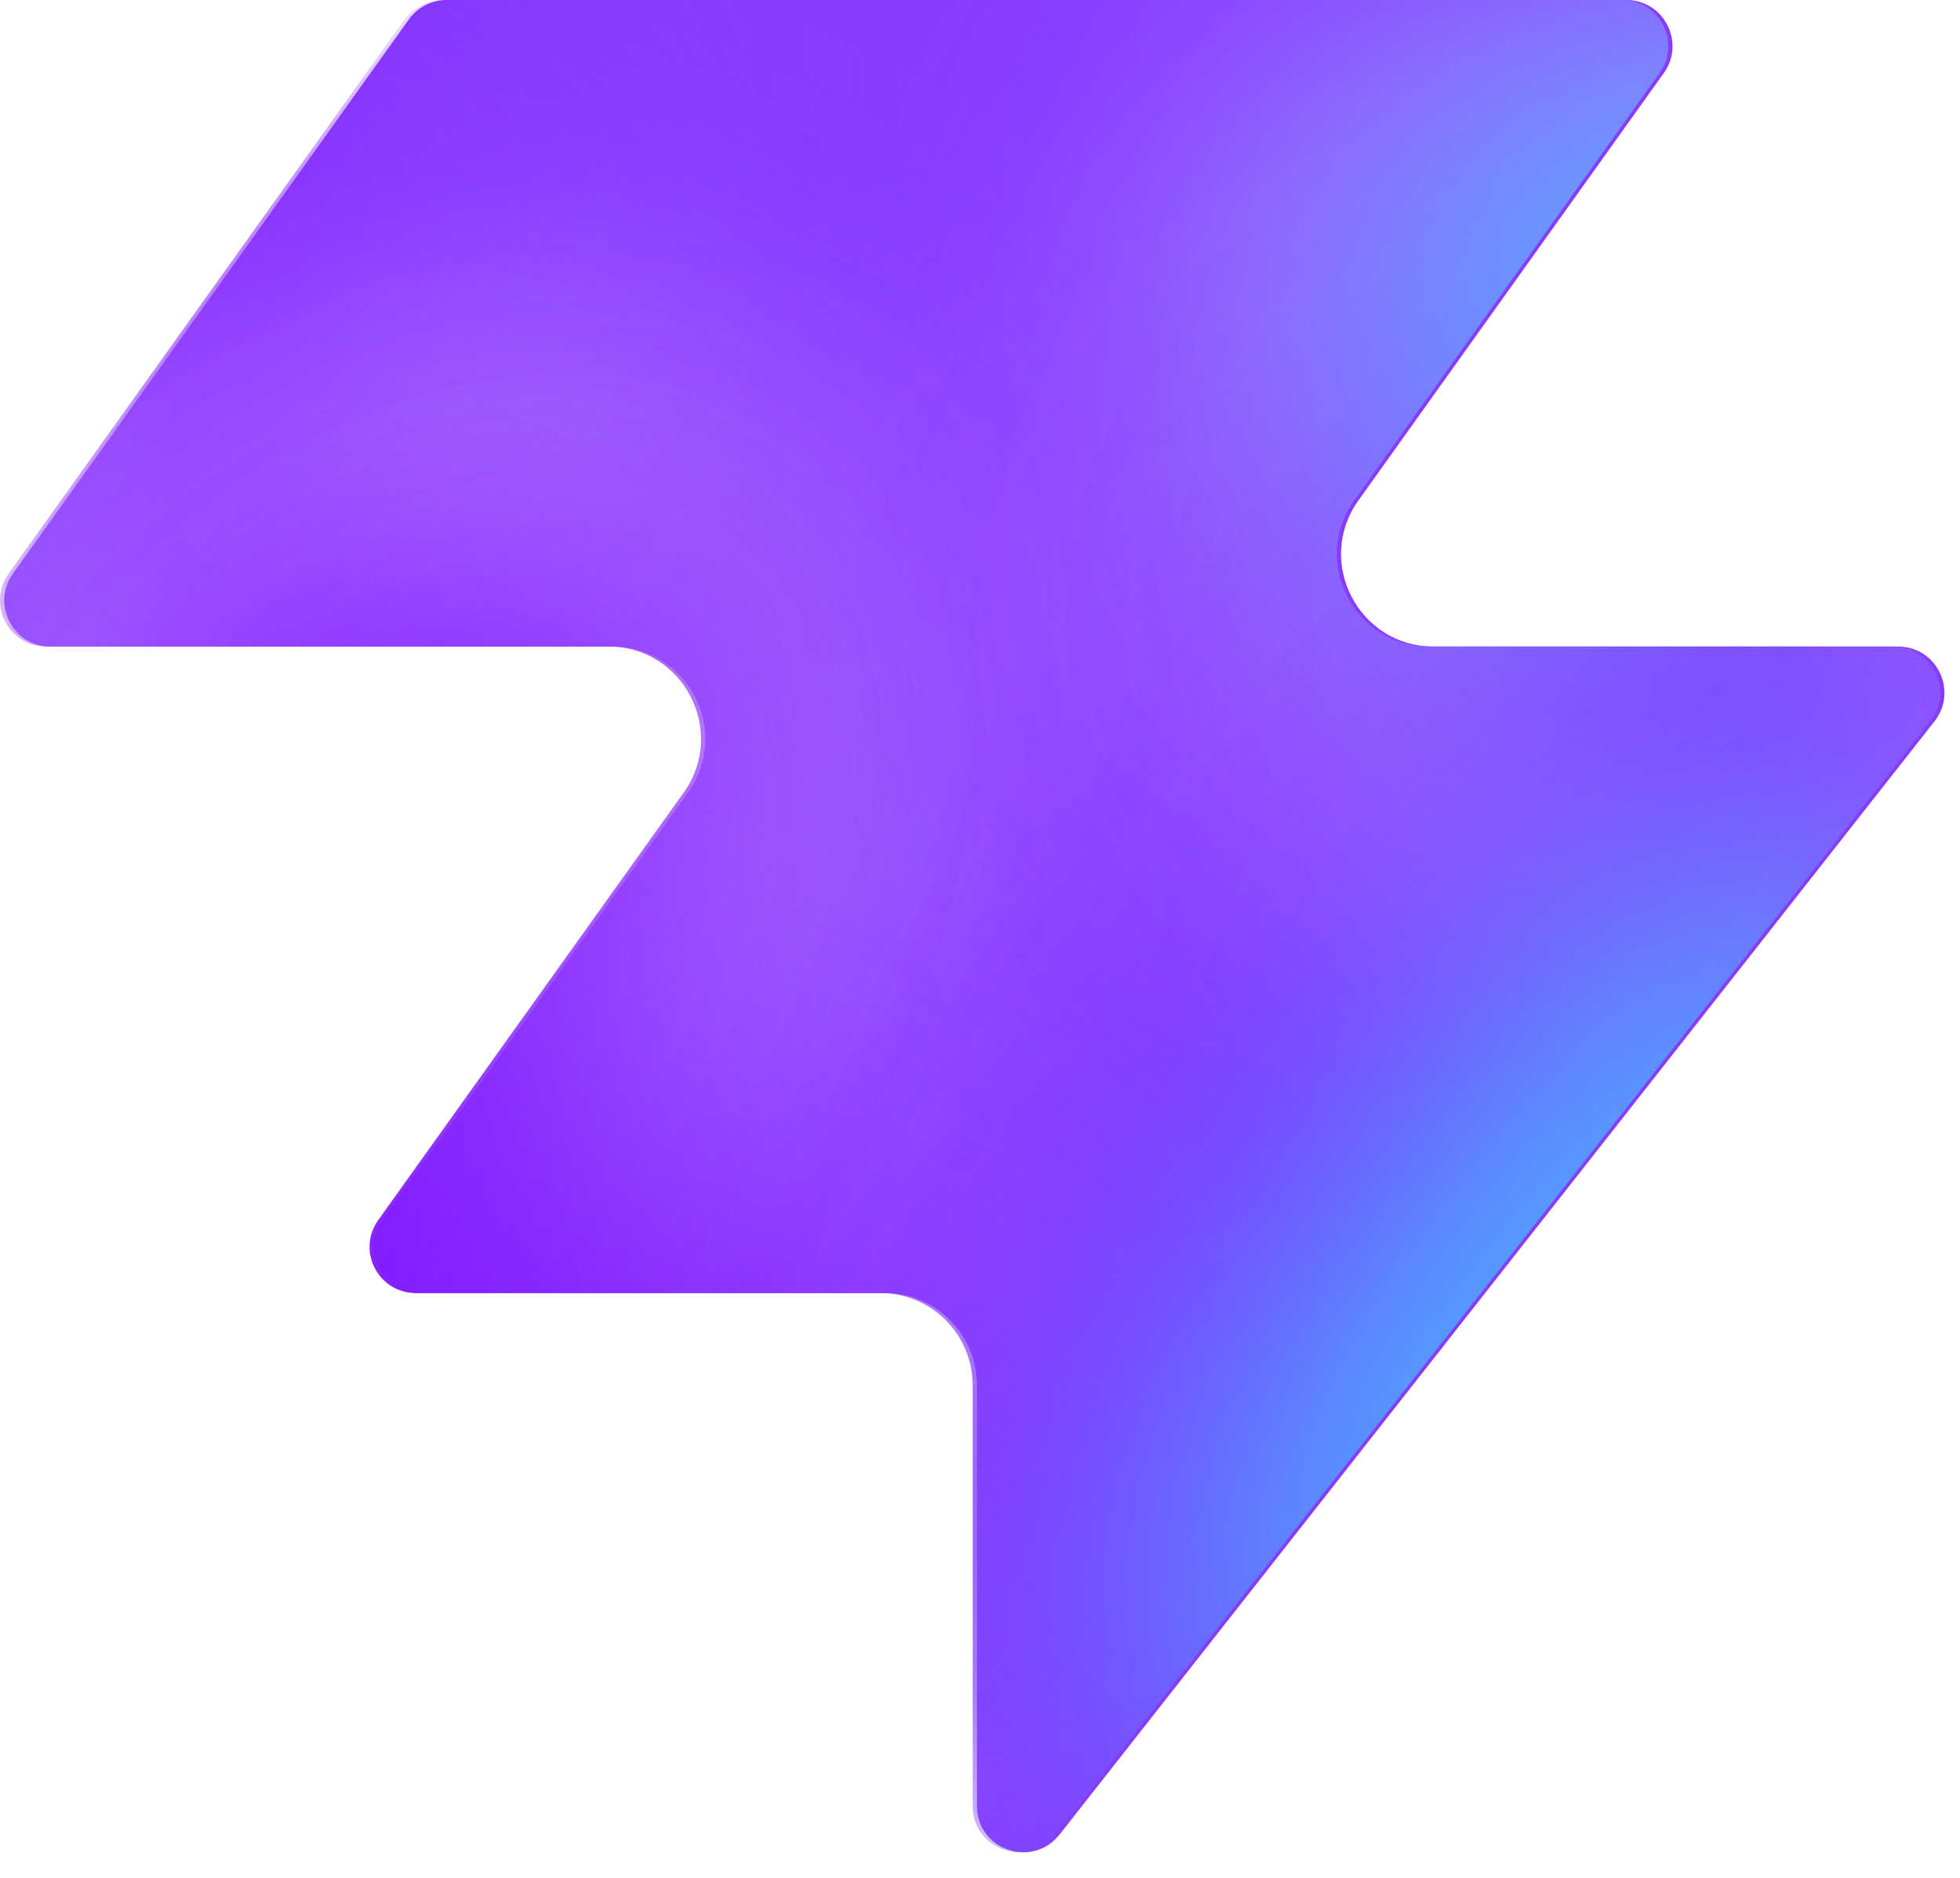
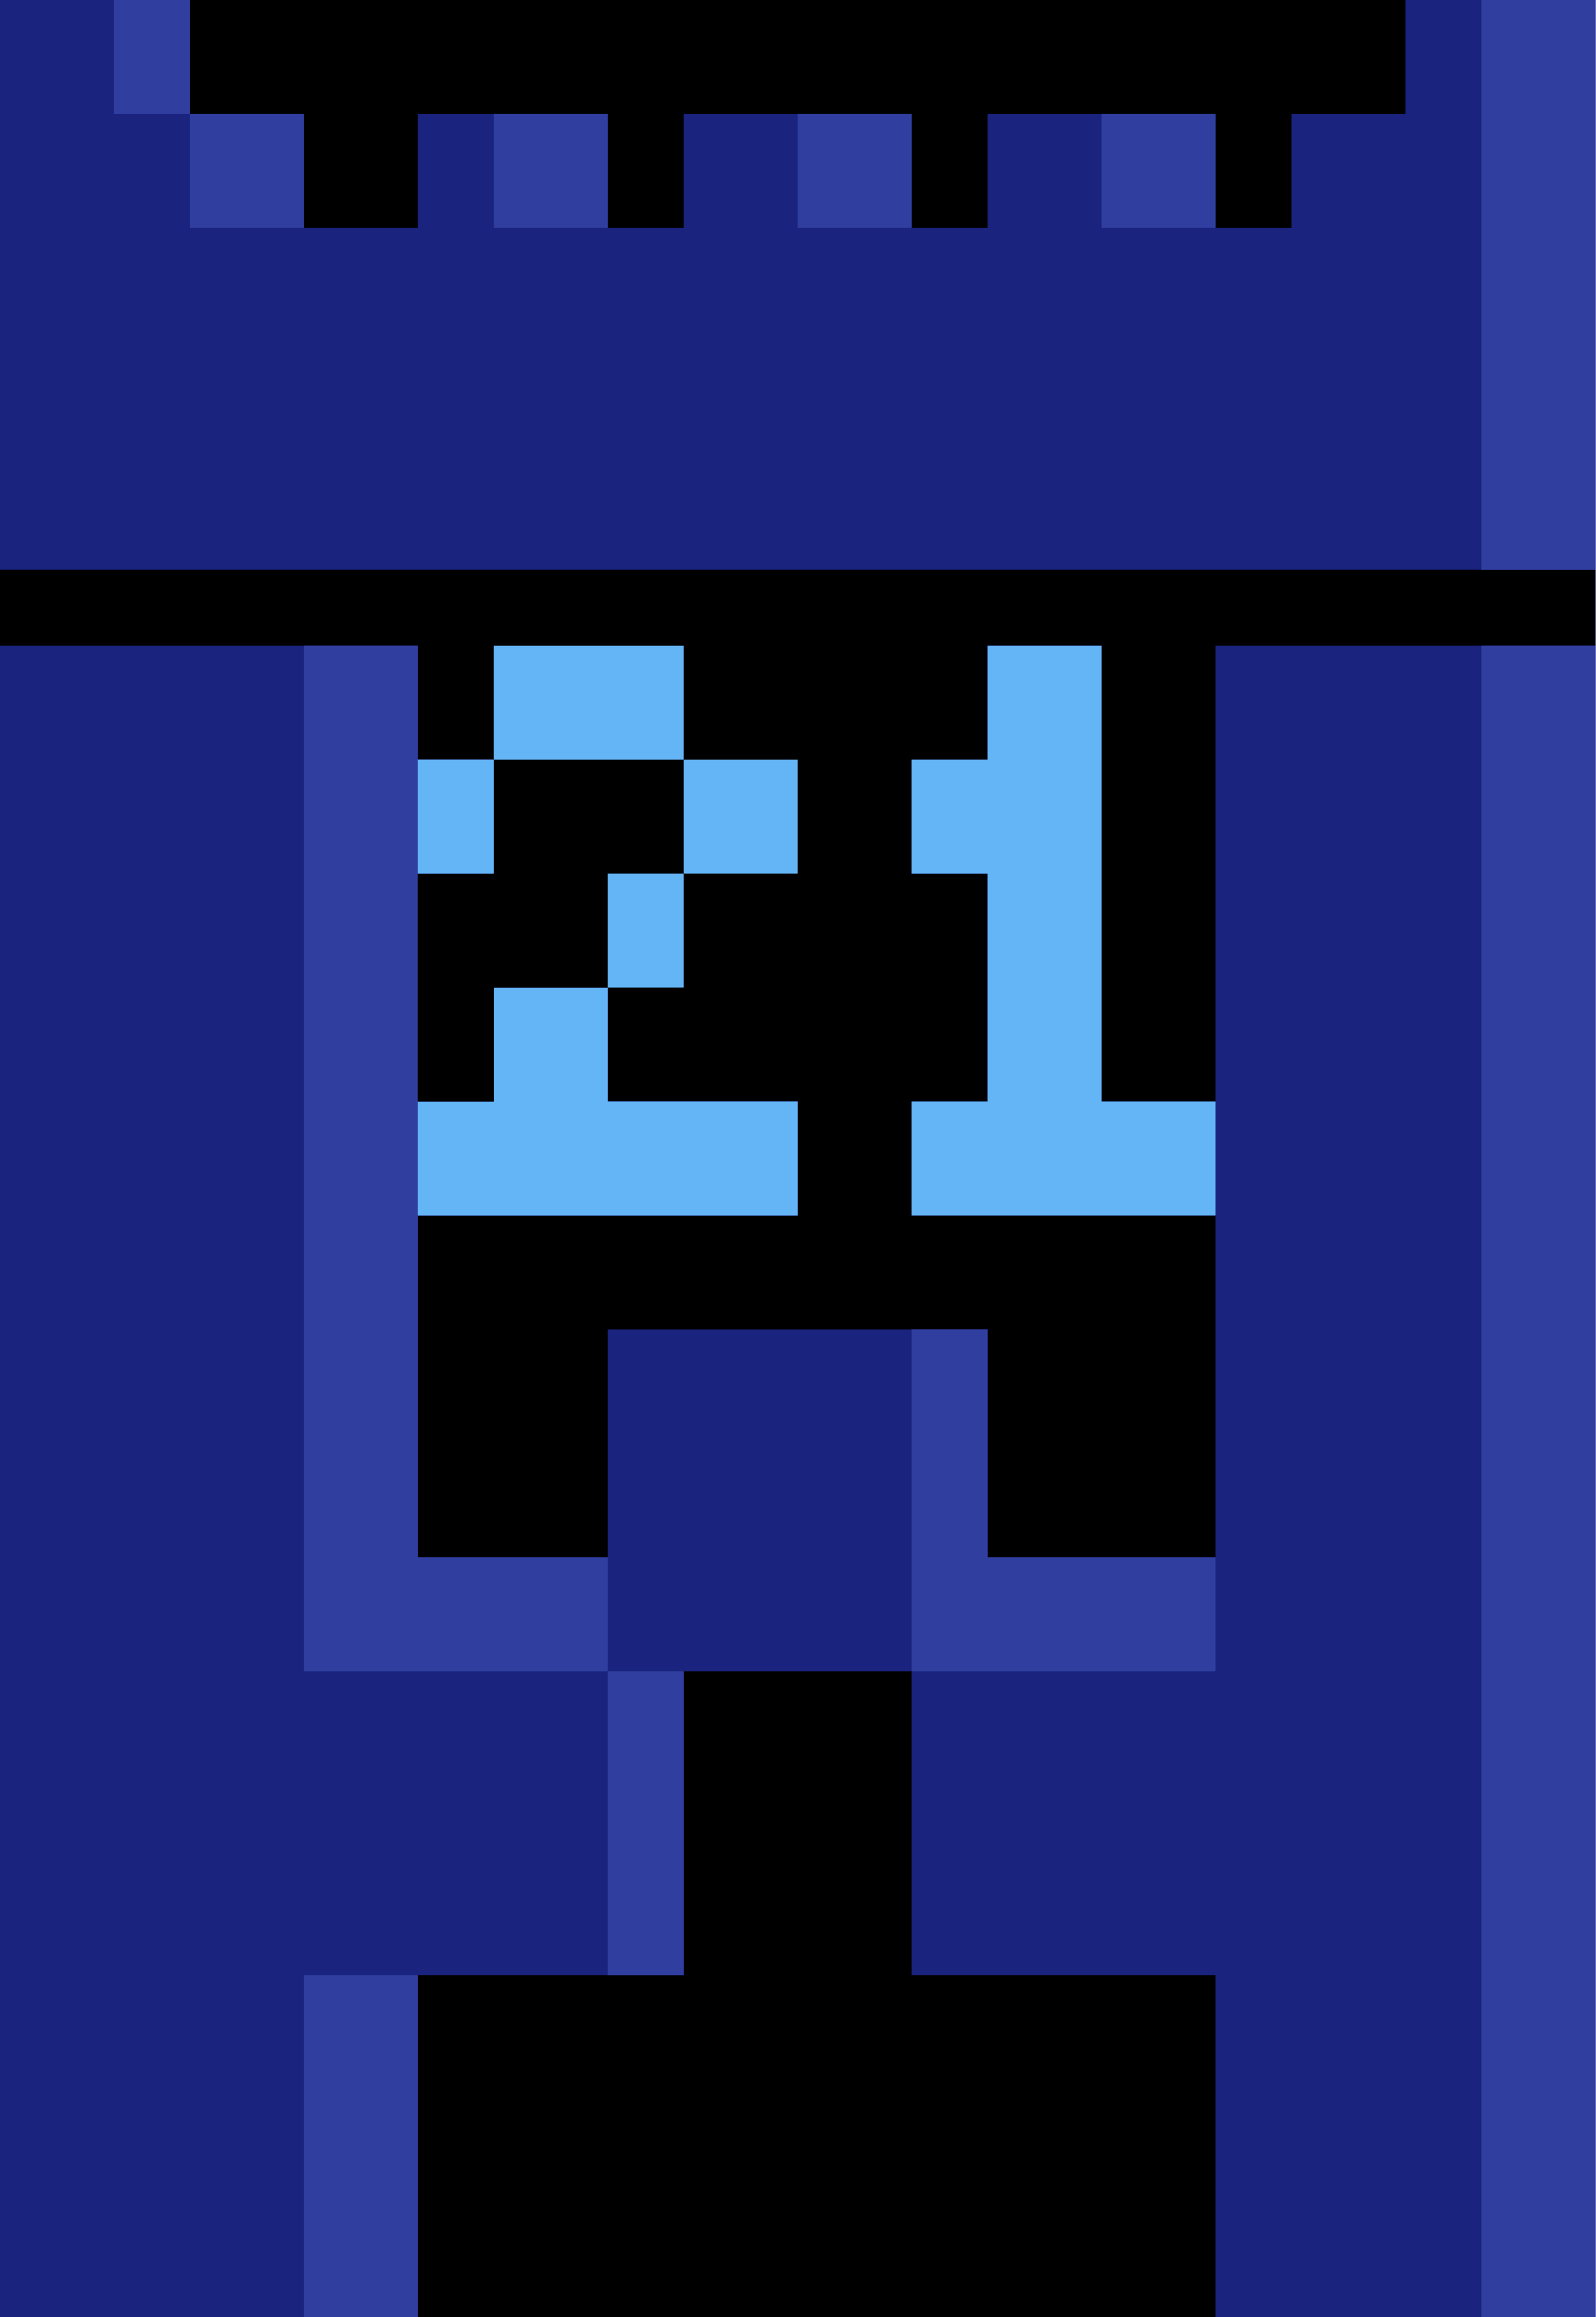
- <svg xmlns="http://www.w3.org/2000/svg" width="48" height="46" fill="none" viewBox="0 0 48 46">
-   <path fill="#863bff" d="M25.946 44.938c-.664.845-2.021.375-2.021-.698V33.937a2.26 2.26 0 0 0-2.262-2.262H10.287c-.92 0-1.456-1.04-.92-1.788l7.48-10.471c1.07-1.497 0-3.578-1.842-3.578H1.237c-.92 0-1.456-1.04-.92-1.788L10.013.474c.214-.297.556-.474.92-.474h28.894c.92 0 1.456 1.04.92 1.788l-7.48 10.471c-1.07 1.498 0 3.579 1.842 3.579h11.377c.943 0 1.473 1.088.89 1.83L25.947 44.94z" style="fill:#863bff;fill:color(display-p3 .525 .23 1);fill-opacity:1" />
-   <mask id="a" width="48" height="46" x="0" y="0" maskUnits="userSpaceOnUse" style="mask-type:alpha">
-     <path fill="#000" d="M25.842 44.938c-.664.844-2.021.375-2.021-.698V33.937a2.26 2.26 0 0 0-2.262-2.262H10.183c-.92 0-1.456-1.04-.92-1.788l7.48-10.471c1.07-1.498 0-3.579-1.842-3.579H1.133c-.92 0-1.456-1.04-.92-1.787L9.91.473c.214-.297.556-.474.92-.474h28.894c.92 0 1.456 1.04.92 1.788l-7.48 10.471c-1.07 1.498 0 3.578 1.842 3.578h11.377c.943 0 1.473 1.088.89 1.832L25.843 44.94z" style="fill:#000;fill-opacity:1" />
-   </mask>
-   <g mask="url(#a)">
-     <g filter="url(#b)">
-       <ellipse cx="5.508" cy="14.704" fill="#ede6ff" rx="5.508" ry="14.704" style="fill:#ede6ff;fill:color(display-p3 .927 .903 1);fill-opacity:1" transform="matrix(.00324 1 1 -.00324 -4.47 31.516)" />
-     </g>
-     <g filter="url(#c)">
-       <ellipse cx="10.399" cy="29.851" fill="#ede6ff" rx="10.399" ry="29.851" style="fill:#ede6ff;fill:color(display-p3 .927 .903 1);fill-opacity:1" transform="matrix(.00324 1 1 -.00324 -39.328 7.883)" />
-     </g>
-     <g filter="url(#d)">
-       <ellipse cx="5.508" cy="30.487" fill="#7e14ff" rx="5.508" ry="30.487" style="fill:#7e14ff;fill:color(display-p3 .492 .077 1);fill-opacity:1" transform="rotate(89.814 -25.913 -14.639)scale(1 -1)" />
-     </g>
-     <g filter="url(#e)">
-       <ellipse cx="5.508" cy="30.599" fill="#7e14ff" rx="5.508" ry="30.599" style="fill:#7e14ff;fill:color(display-p3 .492 .077 1);fill-opacity:1" transform="rotate(89.814 -32.644 -3.334)scale(1 -1)" />
-     </g>
-     <g filter="url(#f)">
-       <ellipse cx="5.508" cy="30.599" fill="#7e14ff" rx="5.508" ry="30.599" style="fill:#7e14ff;fill:color(display-p3 .492 .077 1);fill-opacity:1" transform="matrix(.00324 1 1 -.00324 -34.34 30.47)" />
-     </g>
-     <g filter="url(#g)">
-       <ellipse cx="14.072" cy="22.078" fill="#ede6ff" rx="14.072" ry="22.078" style="fill:#ede6ff;fill:color(display-p3 .927 .903 1);fill-opacity:1" transform="rotate(93.35 24.506 48.493)scale(-1 1)" />
-     </g>
-     <g filter="url(#h)">
-       <ellipse cx="3.47" cy="21.501" fill="#7e14ff" rx="3.47" ry="21.501" style="fill:#7e14ff;fill:color(display-p3 .492 .077 1);fill-opacity:1" transform="rotate(89.009 28.708 47.59)scale(-1 1)" />
-     </g>
-     <g filter="url(#i)">
-       <ellipse cx="3.47" cy="21.501" fill="#7e14ff" rx="3.47" ry="21.501" style="fill:#7e14ff;fill:color(display-p3 .492 .077 1);fill-opacity:1" transform="rotate(89.009 28.708 47.59)scale(-1 1)" />
-     </g>
-     <g filter="url(#j)">
-       <ellipse cx=".387" cy="8.972" fill="#7e14ff" rx="4.407" ry="29.108" style="fill:#7e14ff;fill:color(display-p3 .492 .077 1);fill-opacity:1" transform="rotate(39.51 .387 8.972)" />
-     </g>
-     <g filter="url(#k)">
-       <ellipse cx="47.523" cy="-6.092" fill="#7e14ff" rx="4.407" ry="29.108" style="fill:#7e14ff;fill:color(display-p3 .492 .077 1);fill-opacity:1" transform="rotate(37.892 47.523 -6.092)" />
-     </g>
-     <g filter="url(#l)">
-       <ellipse cx="41.412" cy="6.333" fill="#47bfff" rx="5.971" ry="9.665" style="fill:#47bfff;fill:color(display-p3 .28 .748 1);fill-opacity:1" transform="rotate(37.892 41.412 6.333)" />
-     </g>
-     <g filter="url(#m)">
-       <ellipse cx="-1.879" cy="38.332" fill="#7e14ff" rx="4.407" ry="29.108" style="fill:#7e14ff;fill:color(display-p3 .492 .077 1);fill-opacity:1" transform="rotate(37.892 -1.88 38.332)" />
-     </g>
-     <g filter="url(#n)">
-       <ellipse cx="-1.879" cy="38.332" fill="#7e14ff" rx="4.407" ry="29.108" style="fill:#7e14ff;fill:color(display-p3 .492 .077 1);fill-opacity:1" transform="rotate(37.892 -1.88 38.332)" />
-     </g>
-     <g filter="url(#o)">
-       <ellipse cx="35.651" cy="29.907" fill="#7e14ff" rx="4.407" ry="29.108" style="fill:#7e14ff;fill:color(display-p3 .492 .077 1);fill-opacity:1" transform="rotate(37.892 35.651 29.907)" />
-     </g>
-     <g filter="url(#p)">
-       <ellipse cx="38.418" cy="32.4" fill="#47bfff" rx="5.971" ry="15.297" style="fill:#47bfff;fill:color(display-p3 .28 .748 1);fill-opacity:1" transform="rotate(37.892 38.418 32.4)" />
-     </g>
-   </g>
-   <defs>
-     <filter id="b" width="60.045" height="41.654" x="-19.77" y="16.149" color-interpolation-filters="sRGB" filterUnits="userSpaceOnUse">
-       <feFlood flood-opacity="0" result="BackgroundImageFix" />
-       <feBlend in="SourceGraphic" in2="BackgroundImageFix" result="shape" />
-       <feGaussianBlur result="effect1_foregroundBlur_2002_17158" stdDeviation="7.659" />
-     </filter>
-     <filter id="c" width="90.34" height="51.437" x="-54.613" y="-7.533" color-interpolation-filters="sRGB" filterUnits="userSpaceOnUse">
-       <feFlood flood-opacity="0" result="BackgroundImageFix" />
-       <feBlend in="SourceGraphic" in2="BackgroundImageFix" result="shape" />
-       <feGaussianBlur result="effect1_foregroundBlur_2002_17158" stdDeviation="7.659" />
-     </filter>
-     <filter id="d" width="79.355" height="29.4" x="-49.64" y="2.03" color-interpolation-filters="sRGB" filterUnits="userSpaceOnUse">
-       <feFlood flood-opacity="0" result="BackgroundImageFix" />
-       <feBlend in="SourceGraphic" in2="BackgroundImageFix" result="shape" />
-       <feGaussianBlur result="effect1_foregroundBlur_2002_17158" stdDeviation="4.596" />
-     </filter>
-     <filter id="e" width="79.579" height="29.4" x="-45.045" y="20.029" color-interpolation-filters="sRGB" filterUnits="userSpaceOnUse">
-       <feFlood flood-opacity="0" result="BackgroundImageFix" />
-       <feBlend in="SourceGraphic" in2="BackgroundImageFix" result="shape" />
-       <feGaussianBlur result="effect1_foregroundBlur_2002_17158" stdDeviation="4.596" />
-     </filter>
-     <filter id="f" width="79.579" height="29.4" x="-43.513" y="21.178" color-interpolation-filters="sRGB" filterUnits="userSpaceOnUse">
-       <feFlood flood-opacity="0" result="BackgroundImageFix" />
-       <feBlend in="SourceGraphic" in2="BackgroundImageFix" result="shape" />
-       <feGaussianBlur result="effect1_foregroundBlur_2002_17158" stdDeviation="4.596" />
-     </filter>
-     <filter id="g" width="74.749" height="58.852" x="15.756" y="-17.901" color-interpolation-filters="sRGB" filterUnits="userSpaceOnUse">
-       <feFlood flood-opacity="0" result="BackgroundImageFix" />
-       <feBlend in="SourceGraphic" in2="BackgroundImageFix" result="shape" />
-       <feGaussianBlur result="effect1_foregroundBlur_2002_17158" stdDeviation="7.659" />
-     </filter>
-     <filter id="h" width="61.377" height="25.362" x="23.548" y="2.284" color-interpolation-filters="sRGB" filterUnits="userSpaceOnUse">
-       <feFlood flood-opacity="0" result="BackgroundImageFix" />
-       <feBlend in="SourceGraphic" in2="BackgroundImageFix" result="shape" />
-       <feGaussianBlur result="effect1_foregroundBlur_2002_17158" stdDeviation="4.596" />
-     </filter>
-     <filter id="i" width="61.377" height="25.362" x="23.548" y="2.284" color-interpolation-filters="sRGB" filterUnits="userSpaceOnUse">
-       <feFlood flood-opacity="0" result="BackgroundImageFix" />
-       <feBlend in="SourceGraphic" in2="BackgroundImageFix" result="shape" />
-       <feGaussianBlur result="effect1_foregroundBlur_2002_17158" stdDeviation="4.596" />
-     </filter>
-     <filter id="j" width="56.045" height="63.649" x="-27.636" y="-22.853" color-interpolation-filters="sRGB" filterUnits="userSpaceOnUse">
-       <feFlood flood-opacity="0" result="BackgroundImageFix" />
-       <feBlend in="SourceGraphic" in2="BackgroundImageFix" result="shape" />
-       <feGaussianBlur result="effect1_foregroundBlur_2002_17158" stdDeviation="4.596" />
-     </filter>
-     <filter id="k" width="54.814" height="64.646" x="20.116" y="-38.415" color-interpolation-filters="sRGB" filterUnits="userSpaceOnUse">
-       <feFlood flood-opacity="0" result="BackgroundImageFix" />
-       <feBlend in="SourceGraphic" in2="BackgroundImageFix" result="shape" />
-       <feGaussianBlur result="effect1_foregroundBlur_2002_17158" stdDeviation="4.596" />
-     </filter>
-     <filter id="l" width="33.541" height="35.313" x="24.641" y="-11.323" color-interpolation-filters="sRGB" filterUnits="userSpaceOnUse">
-       <feFlood flood-opacity="0" result="BackgroundImageFix" />
-       <feBlend in="SourceGraphic" in2="BackgroundImageFix" result="shape" />
-       <feGaussianBlur result="effect1_foregroundBlur_2002_17158" stdDeviation="4.596" />
-     </filter>
-     <filter id="m" width="54.814" height="64.646" x="-29.286" y="6.009" color-interpolation-filters="sRGB" filterUnits="userSpaceOnUse">
-       <feFlood flood-opacity="0" result="BackgroundImageFix" />
-       <feBlend in="SourceGraphic" in2="BackgroundImageFix" result="shape" />
-       <feGaussianBlur result="effect1_foregroundBlur_2002_17158" stdDeviation="4.596" />
-     </filter>
-     <filter id="n" width="54.814" height="64.646" x="-29.286" y="6.009" color-interpolation-filters="sRGB" filterUnits="userSpaceOnUse">
-       <feFlood flood-opacity="0" result="BackgroundImageFix" />
-       <feBlend in="SourceGraphic" in2="BackgroundImageFix" result="shape" />
-       <feGaussianBlur result="effect1_foregroundBlur_2002_17158" stdDeviation="4.596" />
-     </filter>
-     <filter id="o" width="54.814" height="64.646" x="8.244" y="-2.416" color-interpolation-filters="sRGB" filterUnits="userSpaceOnUse">
-       <feFlood flood-opacity="0" result="BackgroundImageFix" />
-       <feBlend in="SourceGraphic" in2="BackgroundImageFix" result="shape" />
-       <feGaussianBlur result="effect1_foregroundBlur_2002_17158" stdDeviation="4.596" />
-     </filter>
-     <filter id="p" width="39.409" height="43.623" x="18.713" y="10.588" color-interpolation-filters="sRGB" filterUnits="userSpaceOnUse">
-       <feFlood flood-opacity="0" result="BackgroundImageFix" />
-       <feBlend in="SourceGraphic" in2="BackgroundImageFix" result="shape" />
-       <feGaussianBlur result="effect1_foregroundBlur_2002_17158" stdDeviation="4.596" />
-     </filter>
-   </defs>
+ <svg xmlns="http://www.w3.org/2000/svg" version="1.1" width="420" height="610">
+   <path d="M0,0 L420,0 L420,610 L0,610 Z " fill="#1A237E" transform="translate(0,0)" />
+   <path d="M0,0 L420,0 L420,170 L320,170 L320,290 L290,290 L290,170 L260,170 L260,200 L240,200 L240,230 L260,230 L260,290 L240,290 L240,320 L320,320 L320,410 L260,410 L260,350 L160,350 L160,410 L110,410 L110,320 L210,320 L210,290 L160,290 L160,260 L130,260 L130,290 L110,290 L110,230 L130,230 L130,200 L110,200 L110,170 L0,170 Z " fill="#1A237E" transform="translate(0,0)" />
+   <path d="M0,0 L30,0 L30,120 L60,120 L60,0 L160,0 L160,440 L60,440 L60,350 L-20,350 L-20,180 L0,180 L0,240 L60,240 L60,150 L-20,150 L-20,120 L0,120 L0,60 L-20,60 L-20,30 L0,30 Z " fill="#1A237E" transform="translate(260,170)" />
+   <path d="M0,0 L420,0 L420,20 L320,20 L320,140 L290,140 L290,20 L260,20 L260,50 L240,50 L240,80 L260,80 L260,140 L240,140 L240,170 L320,170 L320,260 L260,260 L260,200 L160,200 L160,260 L110,260 L110,170 L210,170 L210,140 L160,140 L160,110 L130,110 L130,140 L110,140 L110,80 L130,80 L130,50 L110,50 L110,20 L0,20 Z " fill="#000000" transform="translate(0,150)" />
+   <path d="M0,0 L60,0 L60,80 L140,80 L140,170 L-70,170 L-70,80 L0,80 Z " fill="#000000" transform="translate(180,440)" />
+   <path d="M0,0 L30,0 L30,30 L50,30 L50,60 L30,60 L30,120 L50,120 L50,90 L80,90 L80,120 L130,120 L130,150 L30,150 L30,240 L80,240 L80,270 L0,270 Z " fill="#303F9F" transform="translate(80,170)" />
+   <path d="M0,0 L30,0 L30,440 L0,440 Z " fill="#303F9F" transform="translate(390,170)" />
+   <path d="M0,0 L320,0 L320,30 L290,30 L290,60 L270,60 L270,30 L210,30 L210,60 L190,60 L190,30 L130,30 L130,60 L110,60 L110,30 L60,30 L60,60 L30,60 L30,30 L0,30 Z " fill="#000000" transform="translate(50,0)" />
+   <path d="M0,0 L30,0 L30,120 L60,120 L60,150 L-20,150 L-20,120 L0,120 L0,60 L-20,60 L-20,30 L0,30 Z " fill="#64B5F6" transform="translate(260,170)" />
+   <path d="M0,0 L30,0 L30,150 L0,150 Z " fill="#303F9F" transform="translate(390,0)" />
+   <path d="M0,0 L30,0 L30,30 L80,30 L80,60 L-20,60 L-20,30 L0,30 Z " fill="#64B5F6" transform="translate(130,260)" />
+   <path d="M0,0 L20,0 L20,60 L80,60 L80,90 L0,90 Z " fill="#303F9F" transform="translate(240,350)" />
+   <path d="M0,0 L50,0 L50,30 L30,30 L30,60 L0,60 L0,90 L-20,90 L-20,30 L0,30 Z " fill="#000000" transform="translate(130,200)" />
+   <path d="M0,0 L30,0 L30,90 L0,90 Z " fill="#303F9F" transform="translate(80,520)" />
+   <path d="M0,0 L20,0 L20,80 L0,80 Z " fill="#303F9F" transform="translate(160,440)" />
+   <path d="M0,0 L50,0 L50,30 L0,30 Z " fill="#64B5F6" transform="translate(130,170)" />
+   <path d="M0,0 L30,0 L30,30 L0,30 Z " fill="#64B5F6" transform="translate(180,200)" />
+   <path d="M0,0 L30,0 L30,30 L0,30 Z " fill="#303F9F" transform="translate(290,30)" />
+   <path d="M0,0 L30,0 L30,30 L0,30 Z " fill="#303F9F" transform="translate(210,30)" />
+   <path d="M0,0 L30,0 L30,30 L0,30 Z " fill="#303F9F" transform="translate(130,30)" />
+   <path d="M0,0 L30,0 L30,30 L0,30 Z " fill="#303F9F" transform="translate(50,30)" />
+   <path d="M0,0 L20,0 L20,30 L0,30 Z " fill="#64B5F6" transform="translate(160,230)" />
+   <path d="M0,0 L20,0 L20,30 L0,30 Z " fill="#64B5F6" transform="translate(110,200)" />
+   <path d="M0,0 L20,0 L20,30 L0,30 Z " fill="#303F9F" transform="translate(30,0)" />
</svg>
